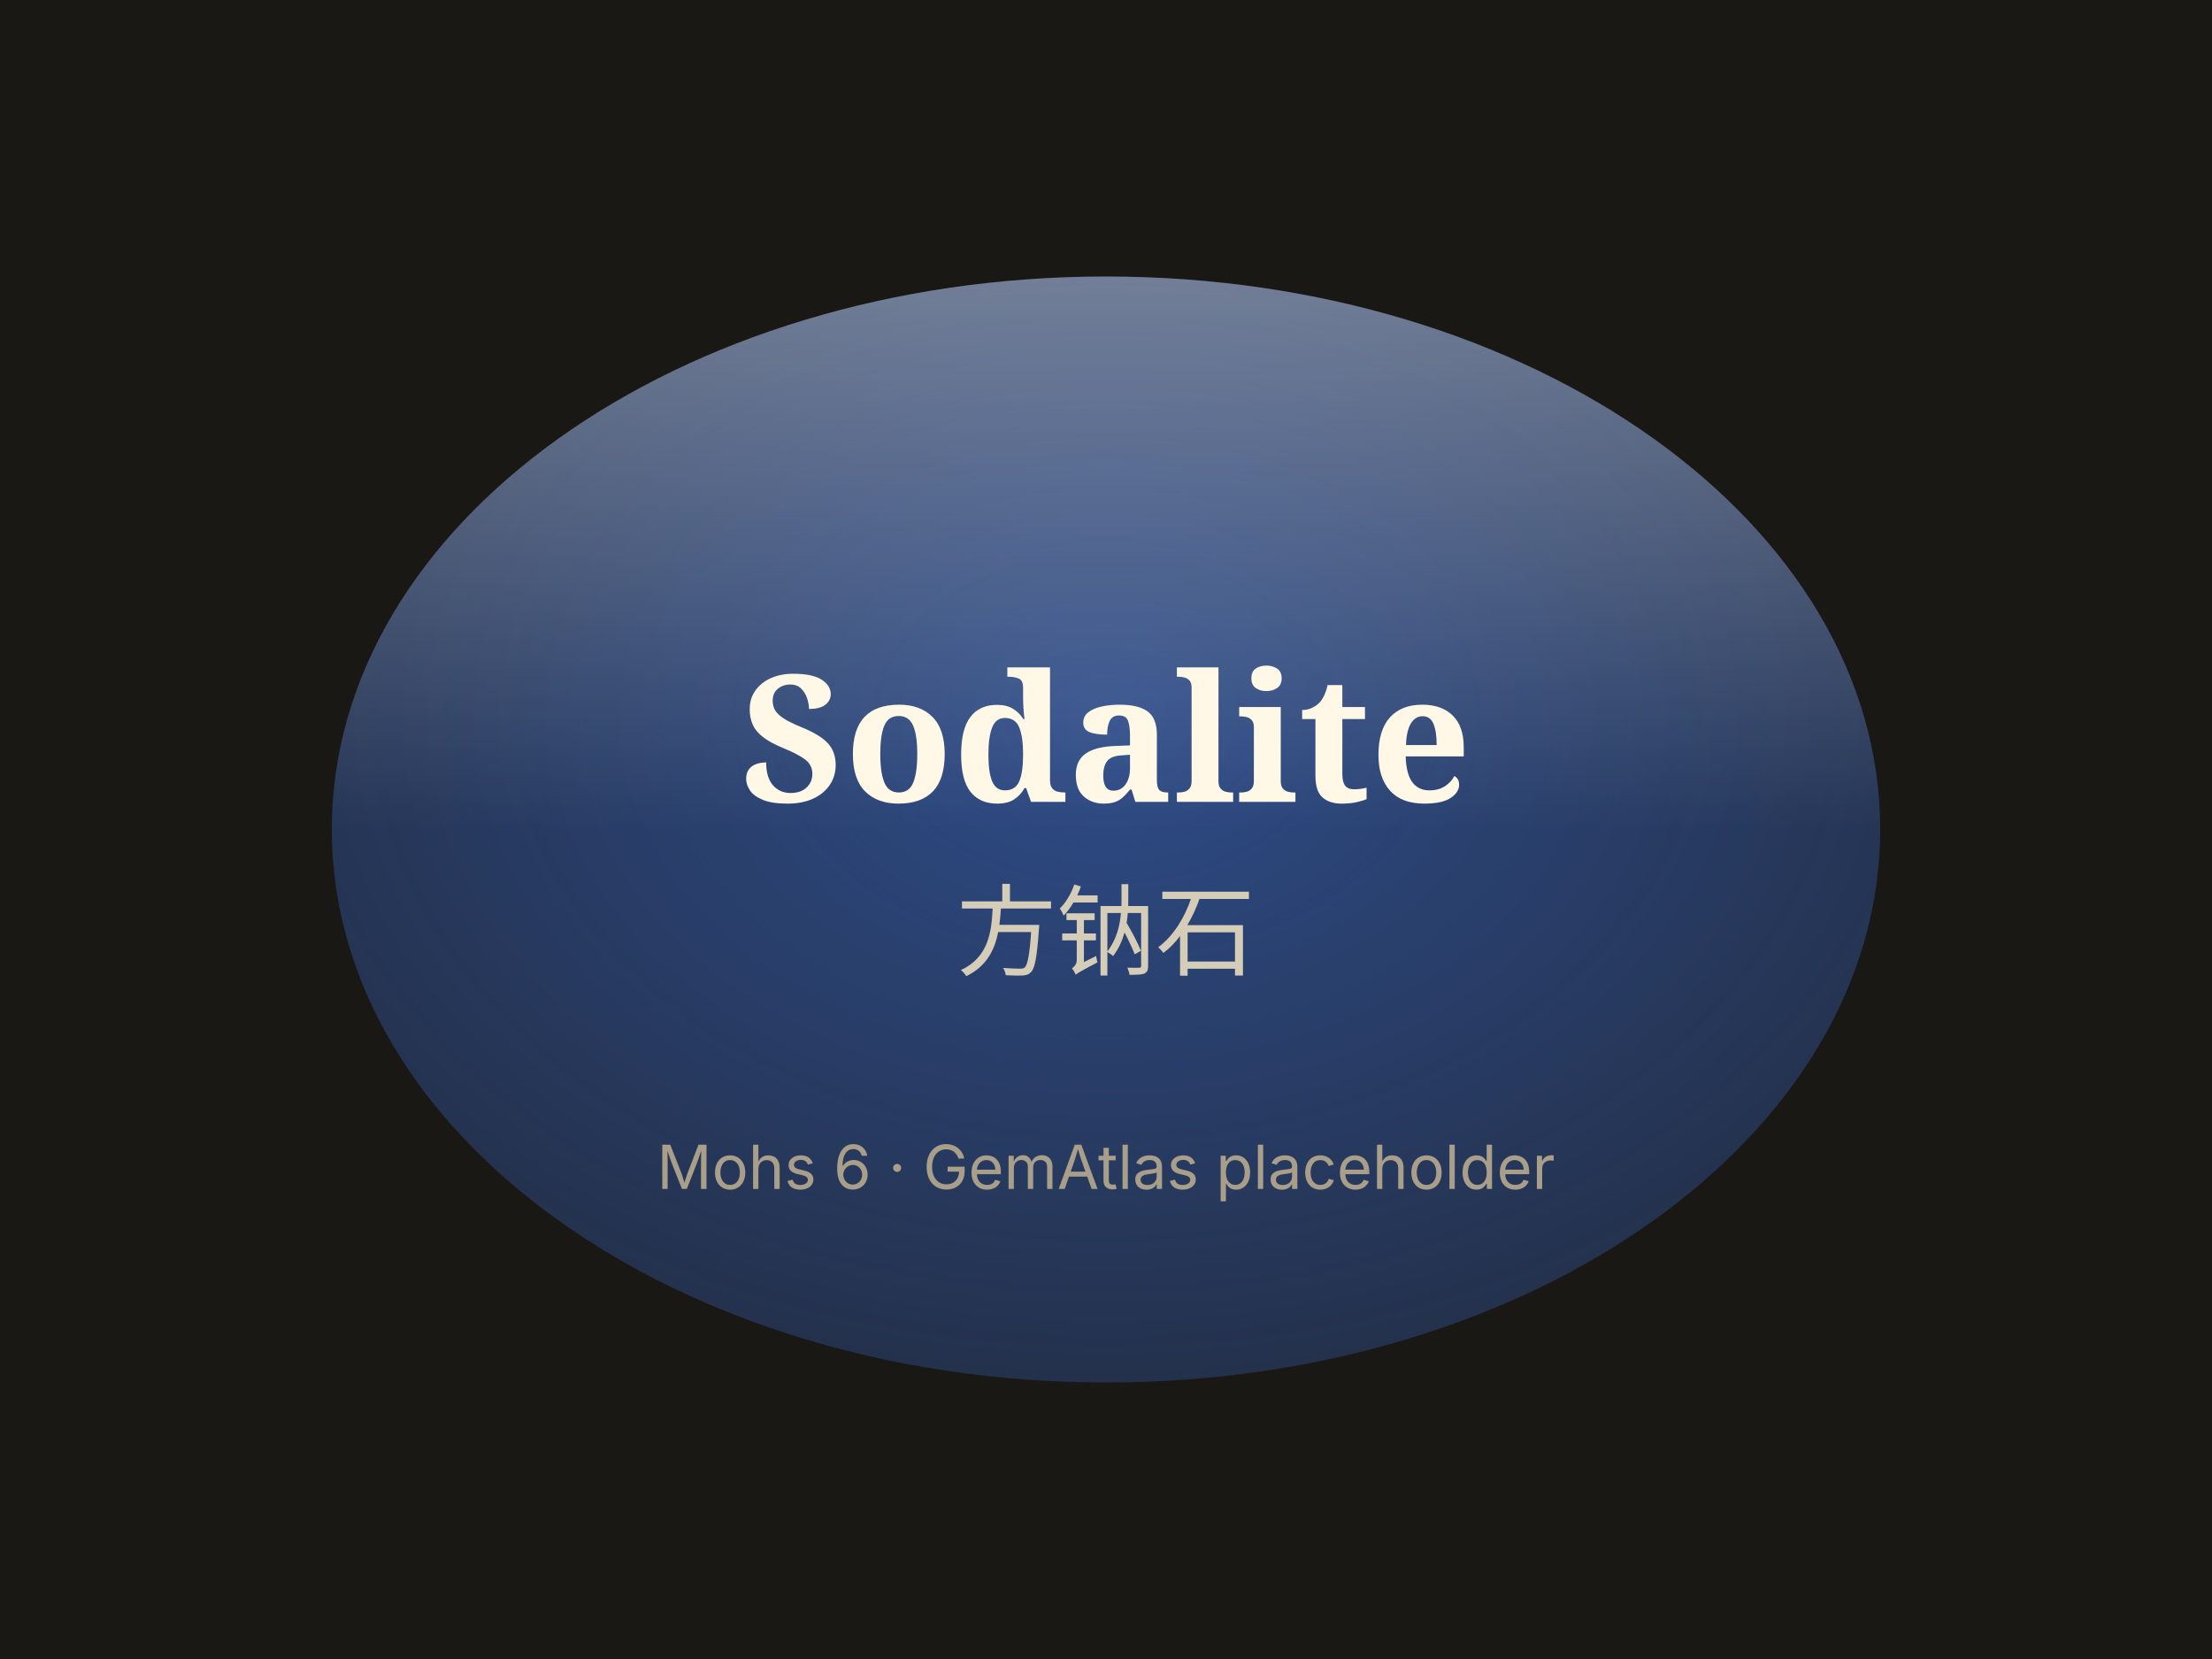
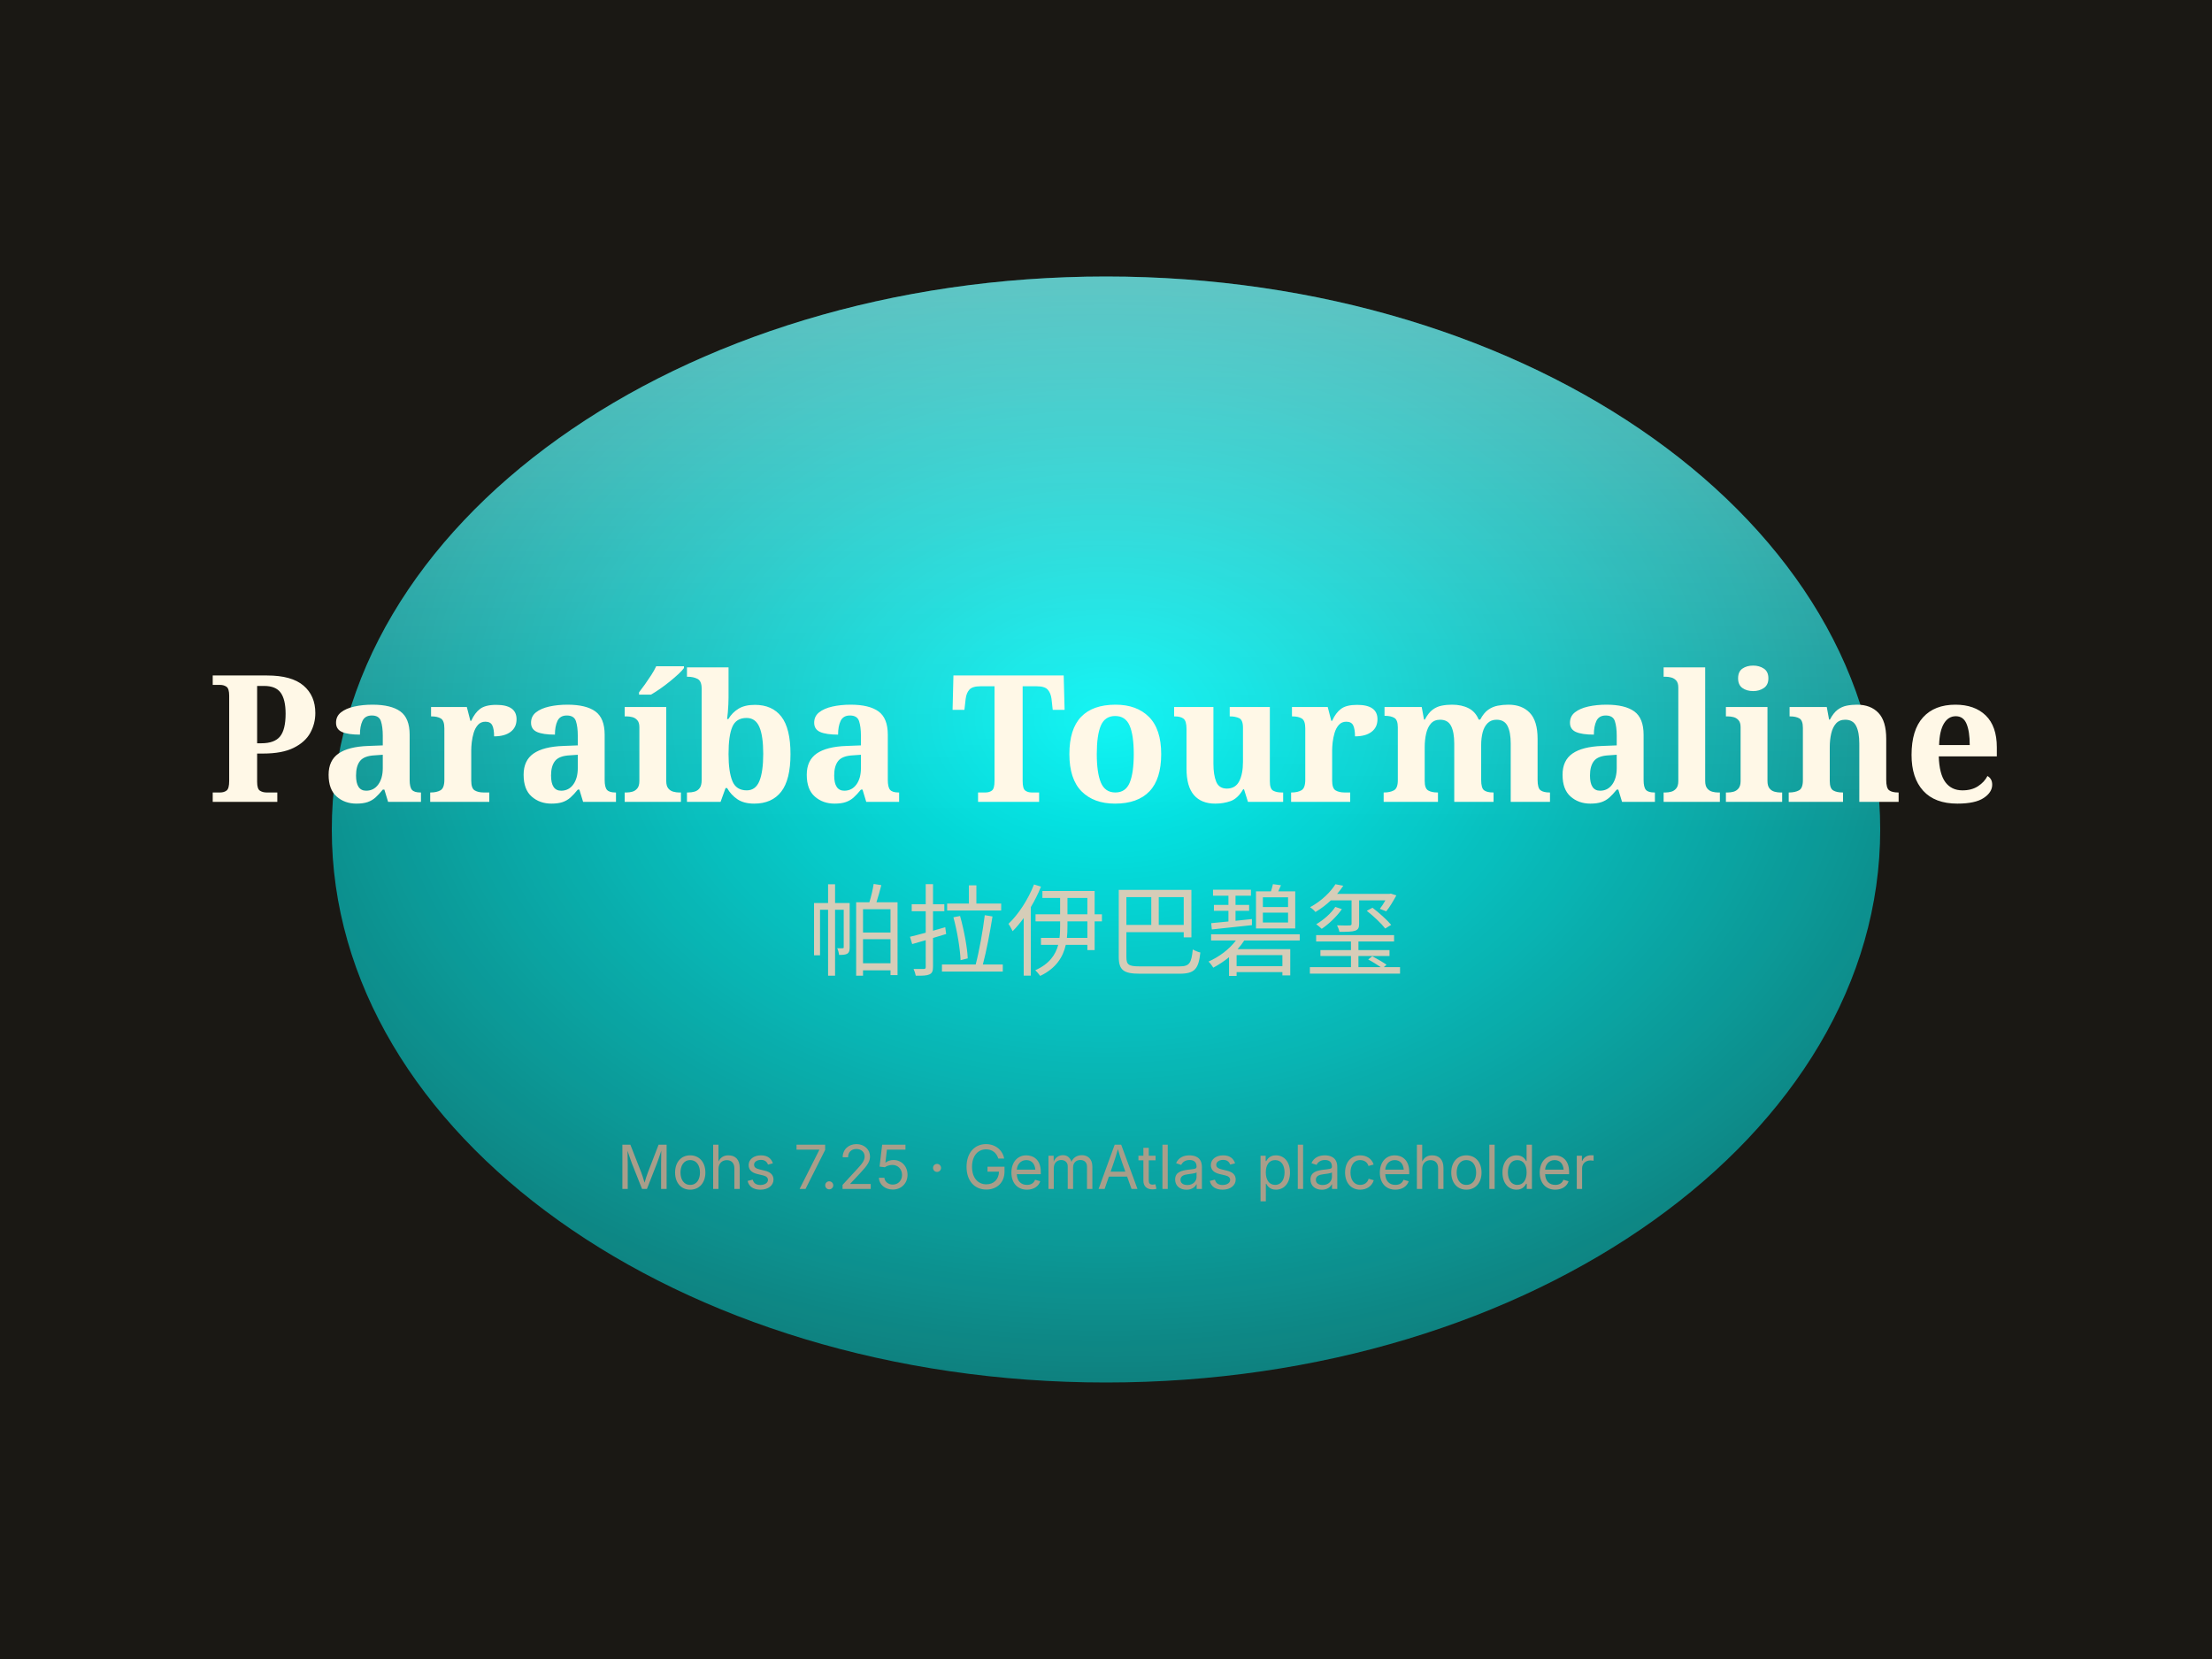
<svg xmlns="http://www.w3.org/2000/svg" viewBox="0 0 800 600">
  <defs>
    <radialGradient id="g" cx="50%" cy="40%" r="60%">
-       <stop offset="0%" stop-color="#2F4F8F" stop-opacity="0.95" />
-       <stop offset="100%" stop-color="#2F4F8F" stop-opacity="0.45" />
+       <stop offset="0%" stop-color="#00FFFF" stop-opacity="0.95" />
+       <stop offset="100%" stop-color="#00FFFF" stop-opacity="0.45" />
    </radialGradient>
    <linearGradient id="shine" x1="0%" y1="0%" x2="0%" y2="100%">
      <stop offset="0%" stop-color="#ffffff" stop-opacity="0.35" />
      <stop offset="50%" stop-color="#ffffff" stop-opacity="0" />
    </linearGradient>
  </defs>
  <rect width="800" height="600" fill="#1a1814" />
  <ellipse cx="400" cy="300" rx="280" ry="200" fill="url(#g)" />
  <ellipse cx="400" cy="300" rx="280" ry="200" fill="url(#shine)" />
-   <text x="400" y="290" text-anchor="middle" font-family="Cormorant Garamond, Georgia, serif" font-size="64" font-weight="600" fill="#fff8e7">Sodalite</text>
-   <text x="400" y="350" text-anchor="middle" font-family="Noto Serif SC, serif" font-size="36" fill="#d6cdb8">方钠石</text>
-   <text x="400" y="430" text-anchor="middle" font-family="Inter, sans-serif" font-size="22" fill="#a89e8a">Mohs 6 · GemAtlas placeholder</text>
+   <text x="400" y="290" text-anchor="middle" font-family="Cormorant Garamond, Georgia, serif" font-size="64" font-weight="600" fill="#fff8e7">Paraíba Tourmaline</text>
+   <text x="400" y="350" text-anchor="middle" font-family="Noto Serif SC, serif" font-size="36" fill="#d6cdb8">帕拉伊巴碧玺</text>
+   <text x="400" y="430" text-anchor="middle" font-family="Inter, sans-serif" font-size="22" fill="#a89e8a">Mohs 7.25 · GemAtlas placeholder</text>
</svg>
